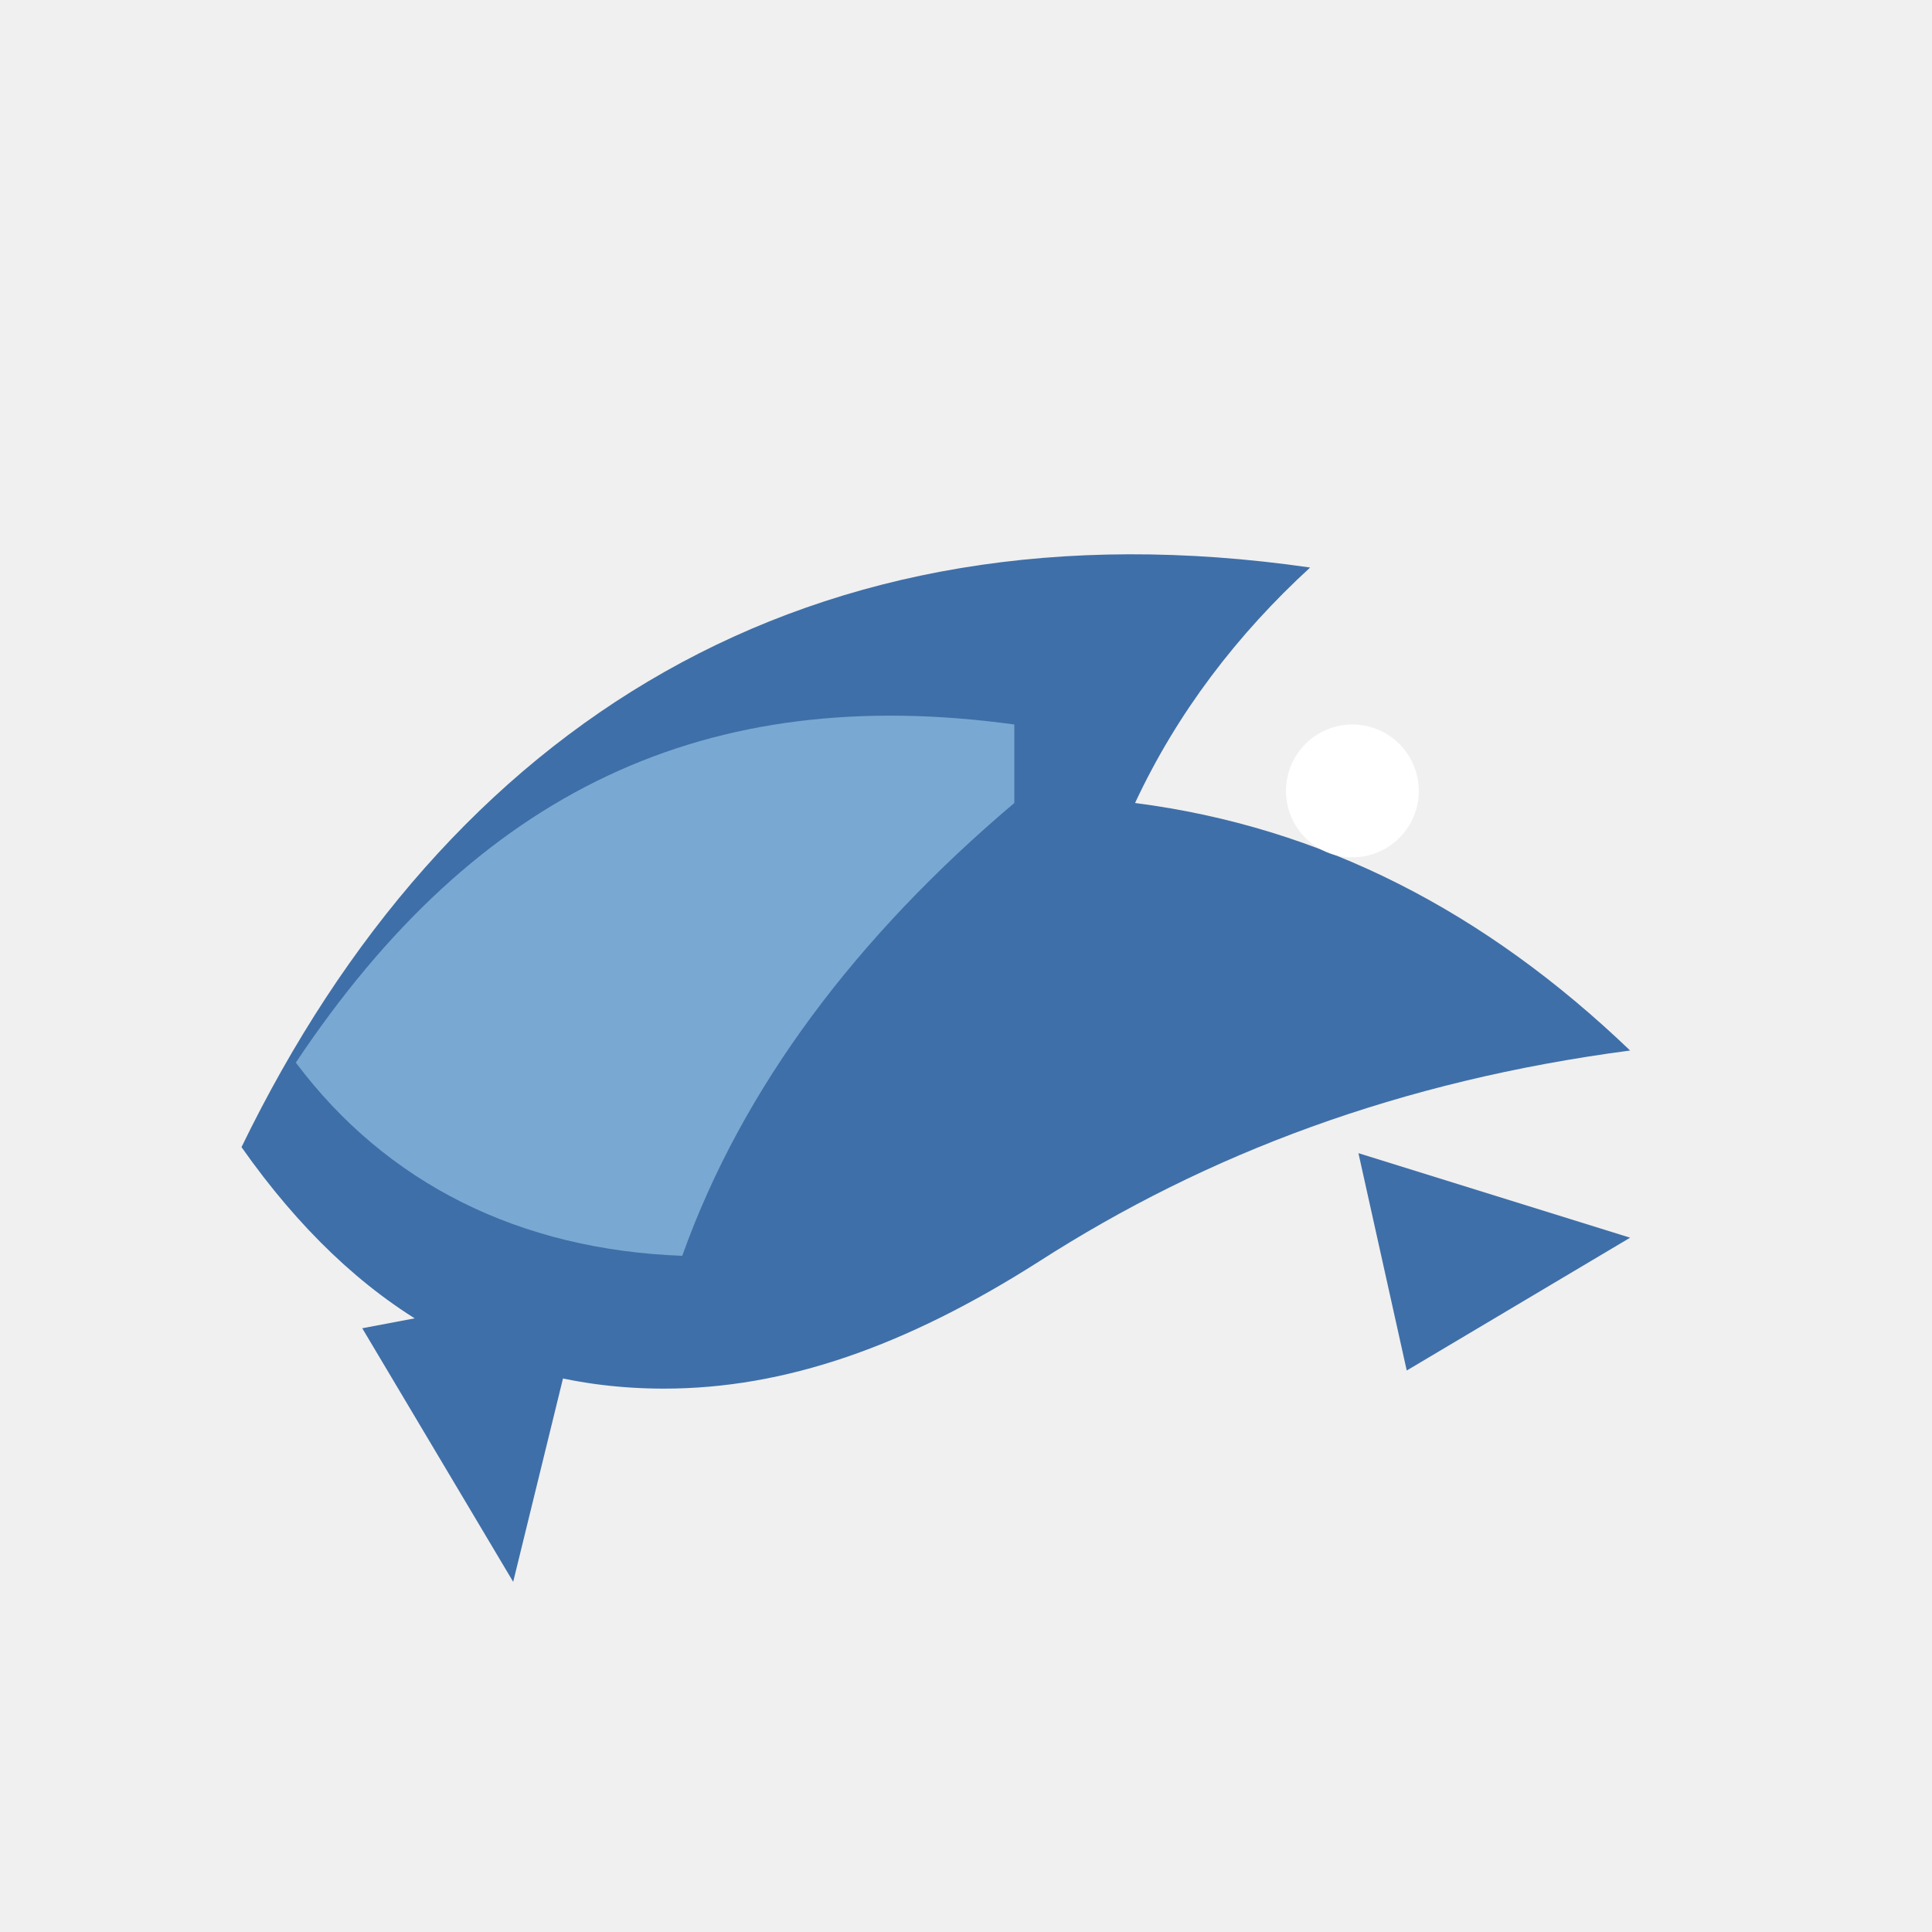
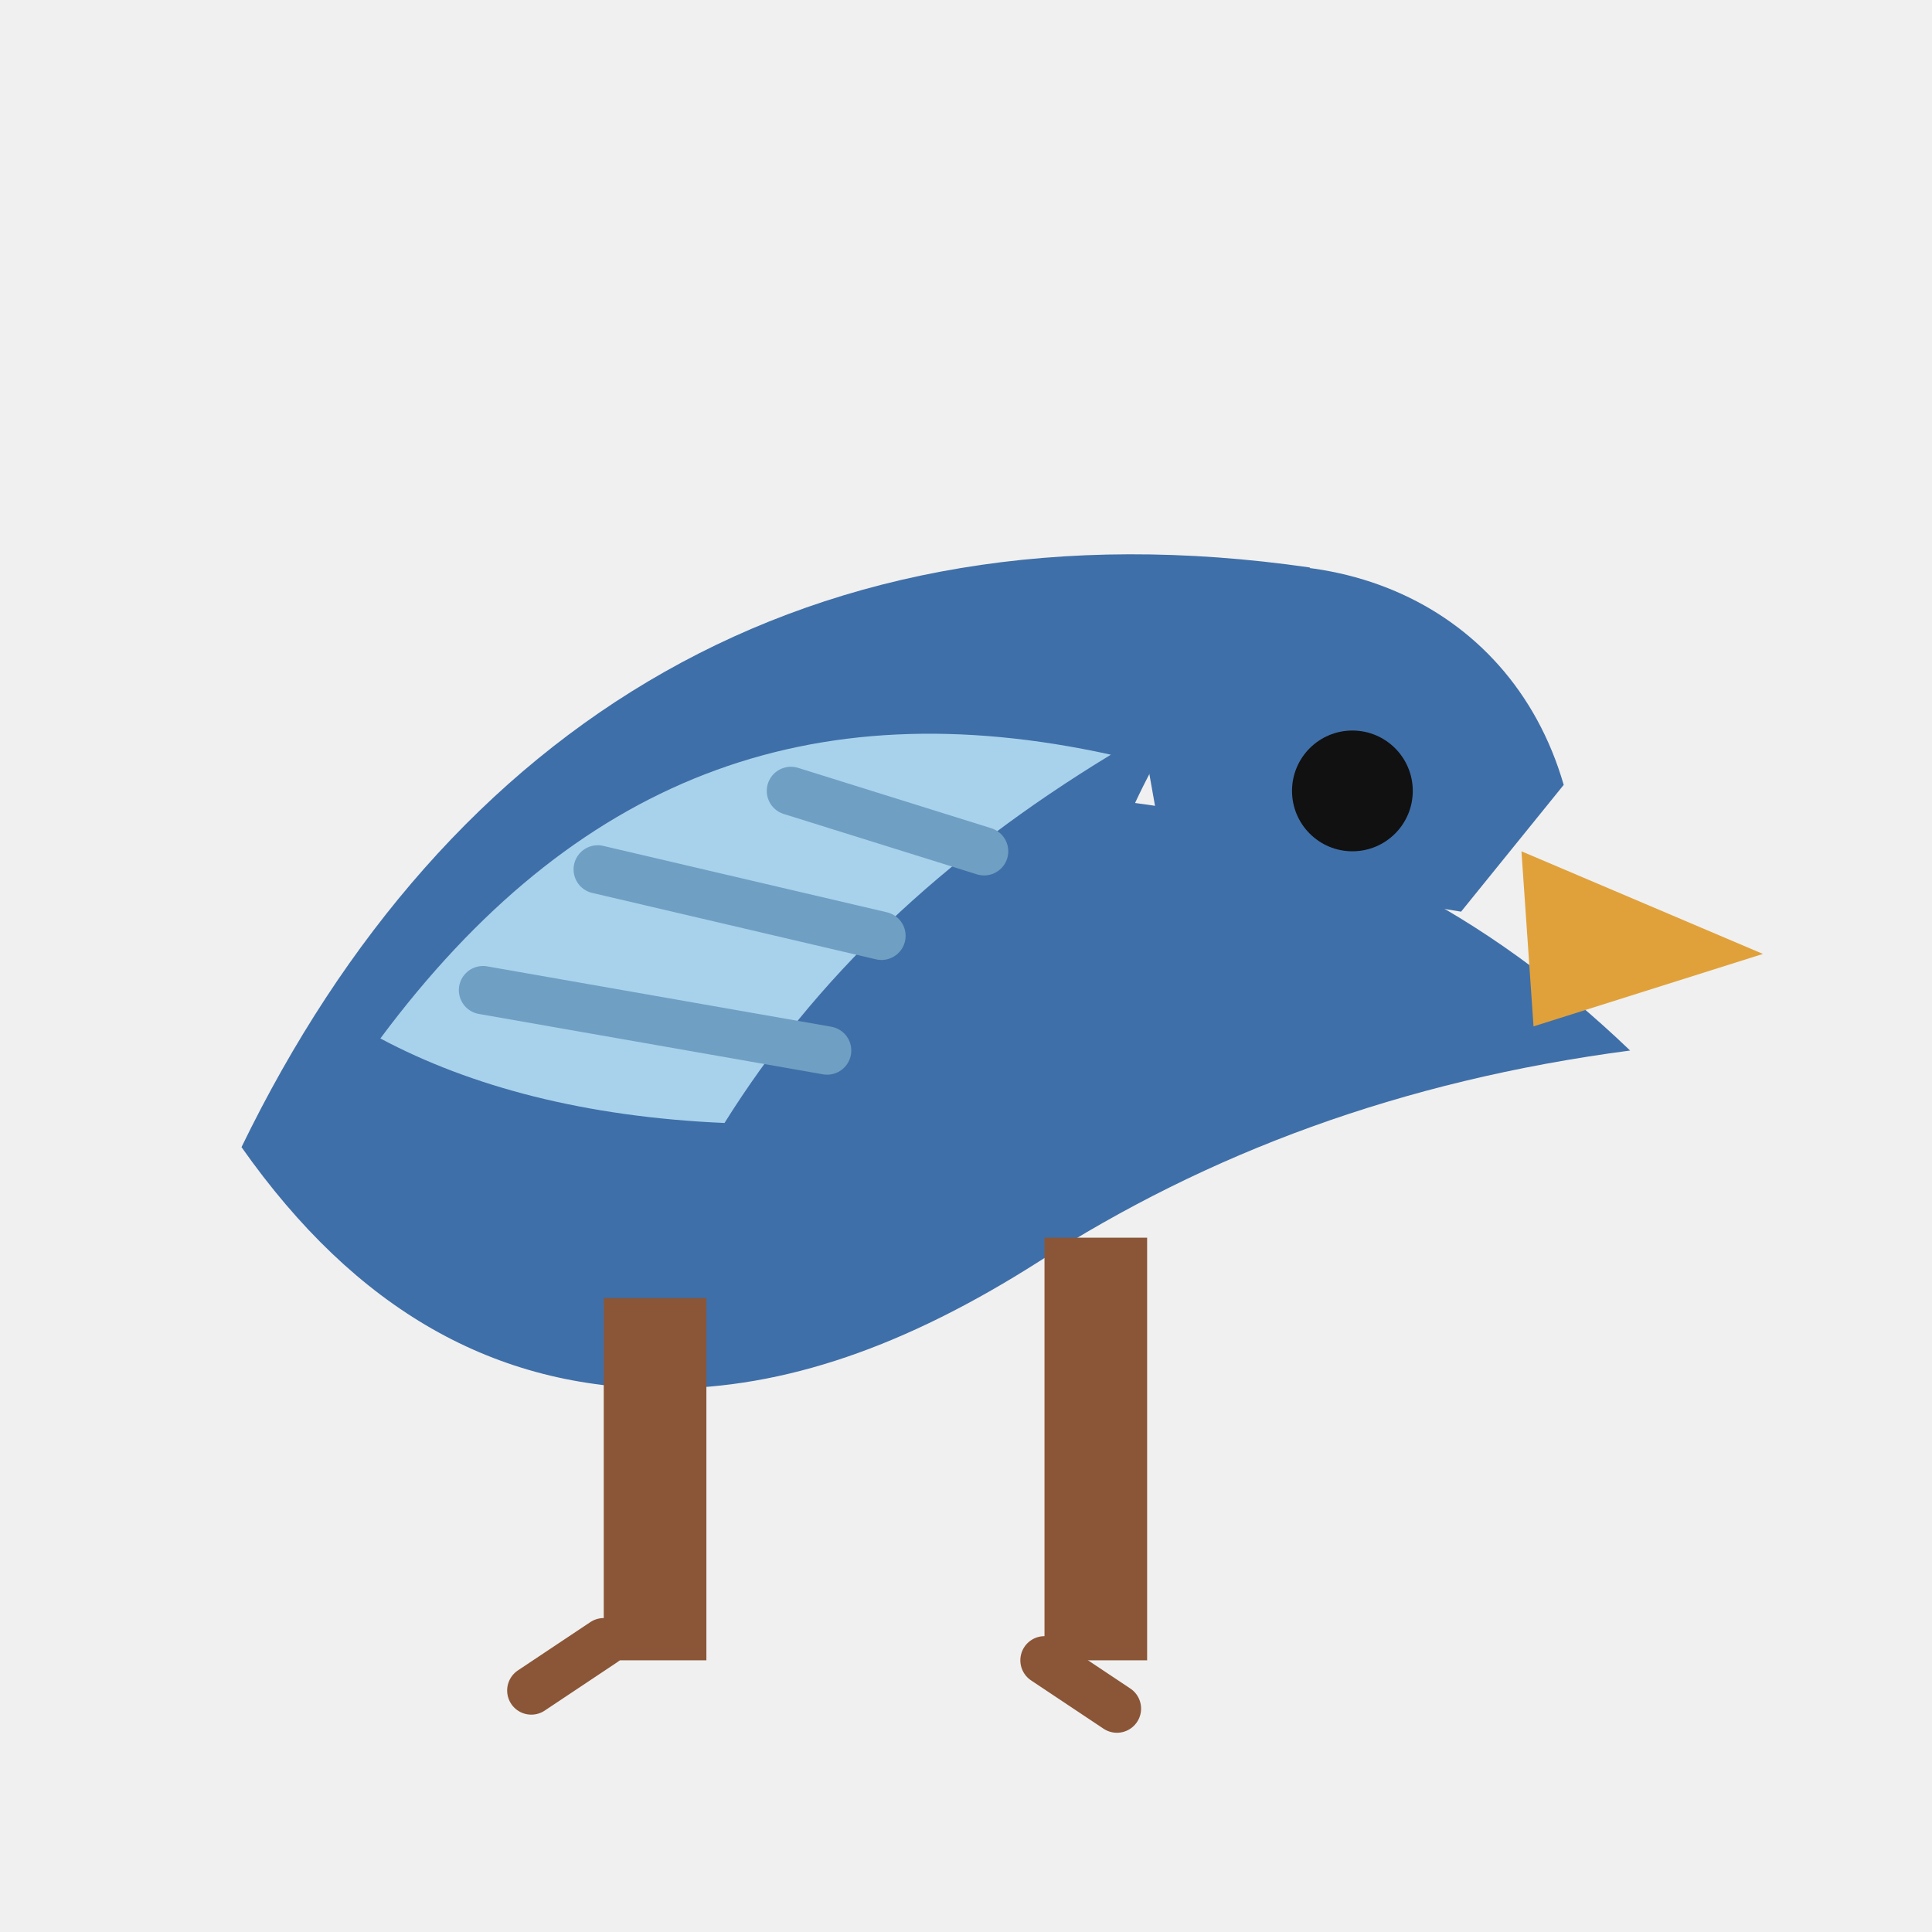
<svg xmlns="http://www.w3.org/2000/svg" viewBox="0 0 32 32">
  <path fill="#3f6fa8" d="M4 19c3.4-7 9.4-10.8 17.7-9.6-1.2 1.1-2.2 2.4-2.9 3.9 3.1.4 5.8 1.8 8.2 4.1-3.8.5-7 1.7-9.8 3.5-2.2 1.4-4.2 2.1-6.2 2.1-2.8 0-5.1-1.3-7-4Z" />
-   <path fill="#79a9d2" d="M16.8 13.3c-2.6 2.2-4.5 4.7-5.5 7.5-2.7-.1-4.9-1.2-6.4-3.2 3-4.5 6.8-6.3 11.9-5.6Z" />
-   <circle cx="22.4" cy="13.1" r="1.1" fill="#fff" />
-   <path fill="#3f6fa8" d="m6 22 2.5 4.2 1.2-4.9zm16.5-2.9 4.5 1.4-3.7 2.2z" />
+   <path fill="#3f6fa8" d="M18.5 9.8c3.3-1.2 6.5.1 7.4 3.2l-1.7 2.1-4.9-.8z" />
+   <path fill="#a8d2ec" d="M6.3 17.2c3.2-4.3 7.1-5.8 12.1-4.7-2.8 1.7-4.9 3.7-6.4 6.1-2.3-.1-4.2-.6-5.7-1.4Z" />
+   <path fill="none" stroke="#6f9fc2" stroke-width=".8" stroke-linecap="round" d="m8 16.4 5.7 1m-3.8-3 4.7 1.1m-1.5-2.4 3.2 1" />
+   <circle cx="22.4" cy="13.1" r="1" fill="#111" />
+   <path fill="#e0a13b" d="m25.2 14.1 4 1.7-3.8 1.2z" />
+   <path fill="#8a5637" d="M10 21.5h1.7v6H10zm7.3-1h1.7v7h-1.7z" />
+   <path fill="none" stroke="#8a5637" stroke-width=".8" stroke-linecap="round" d="M10 27.2 8.8 28m8.5-.5 1.2.8" />
</svg>
